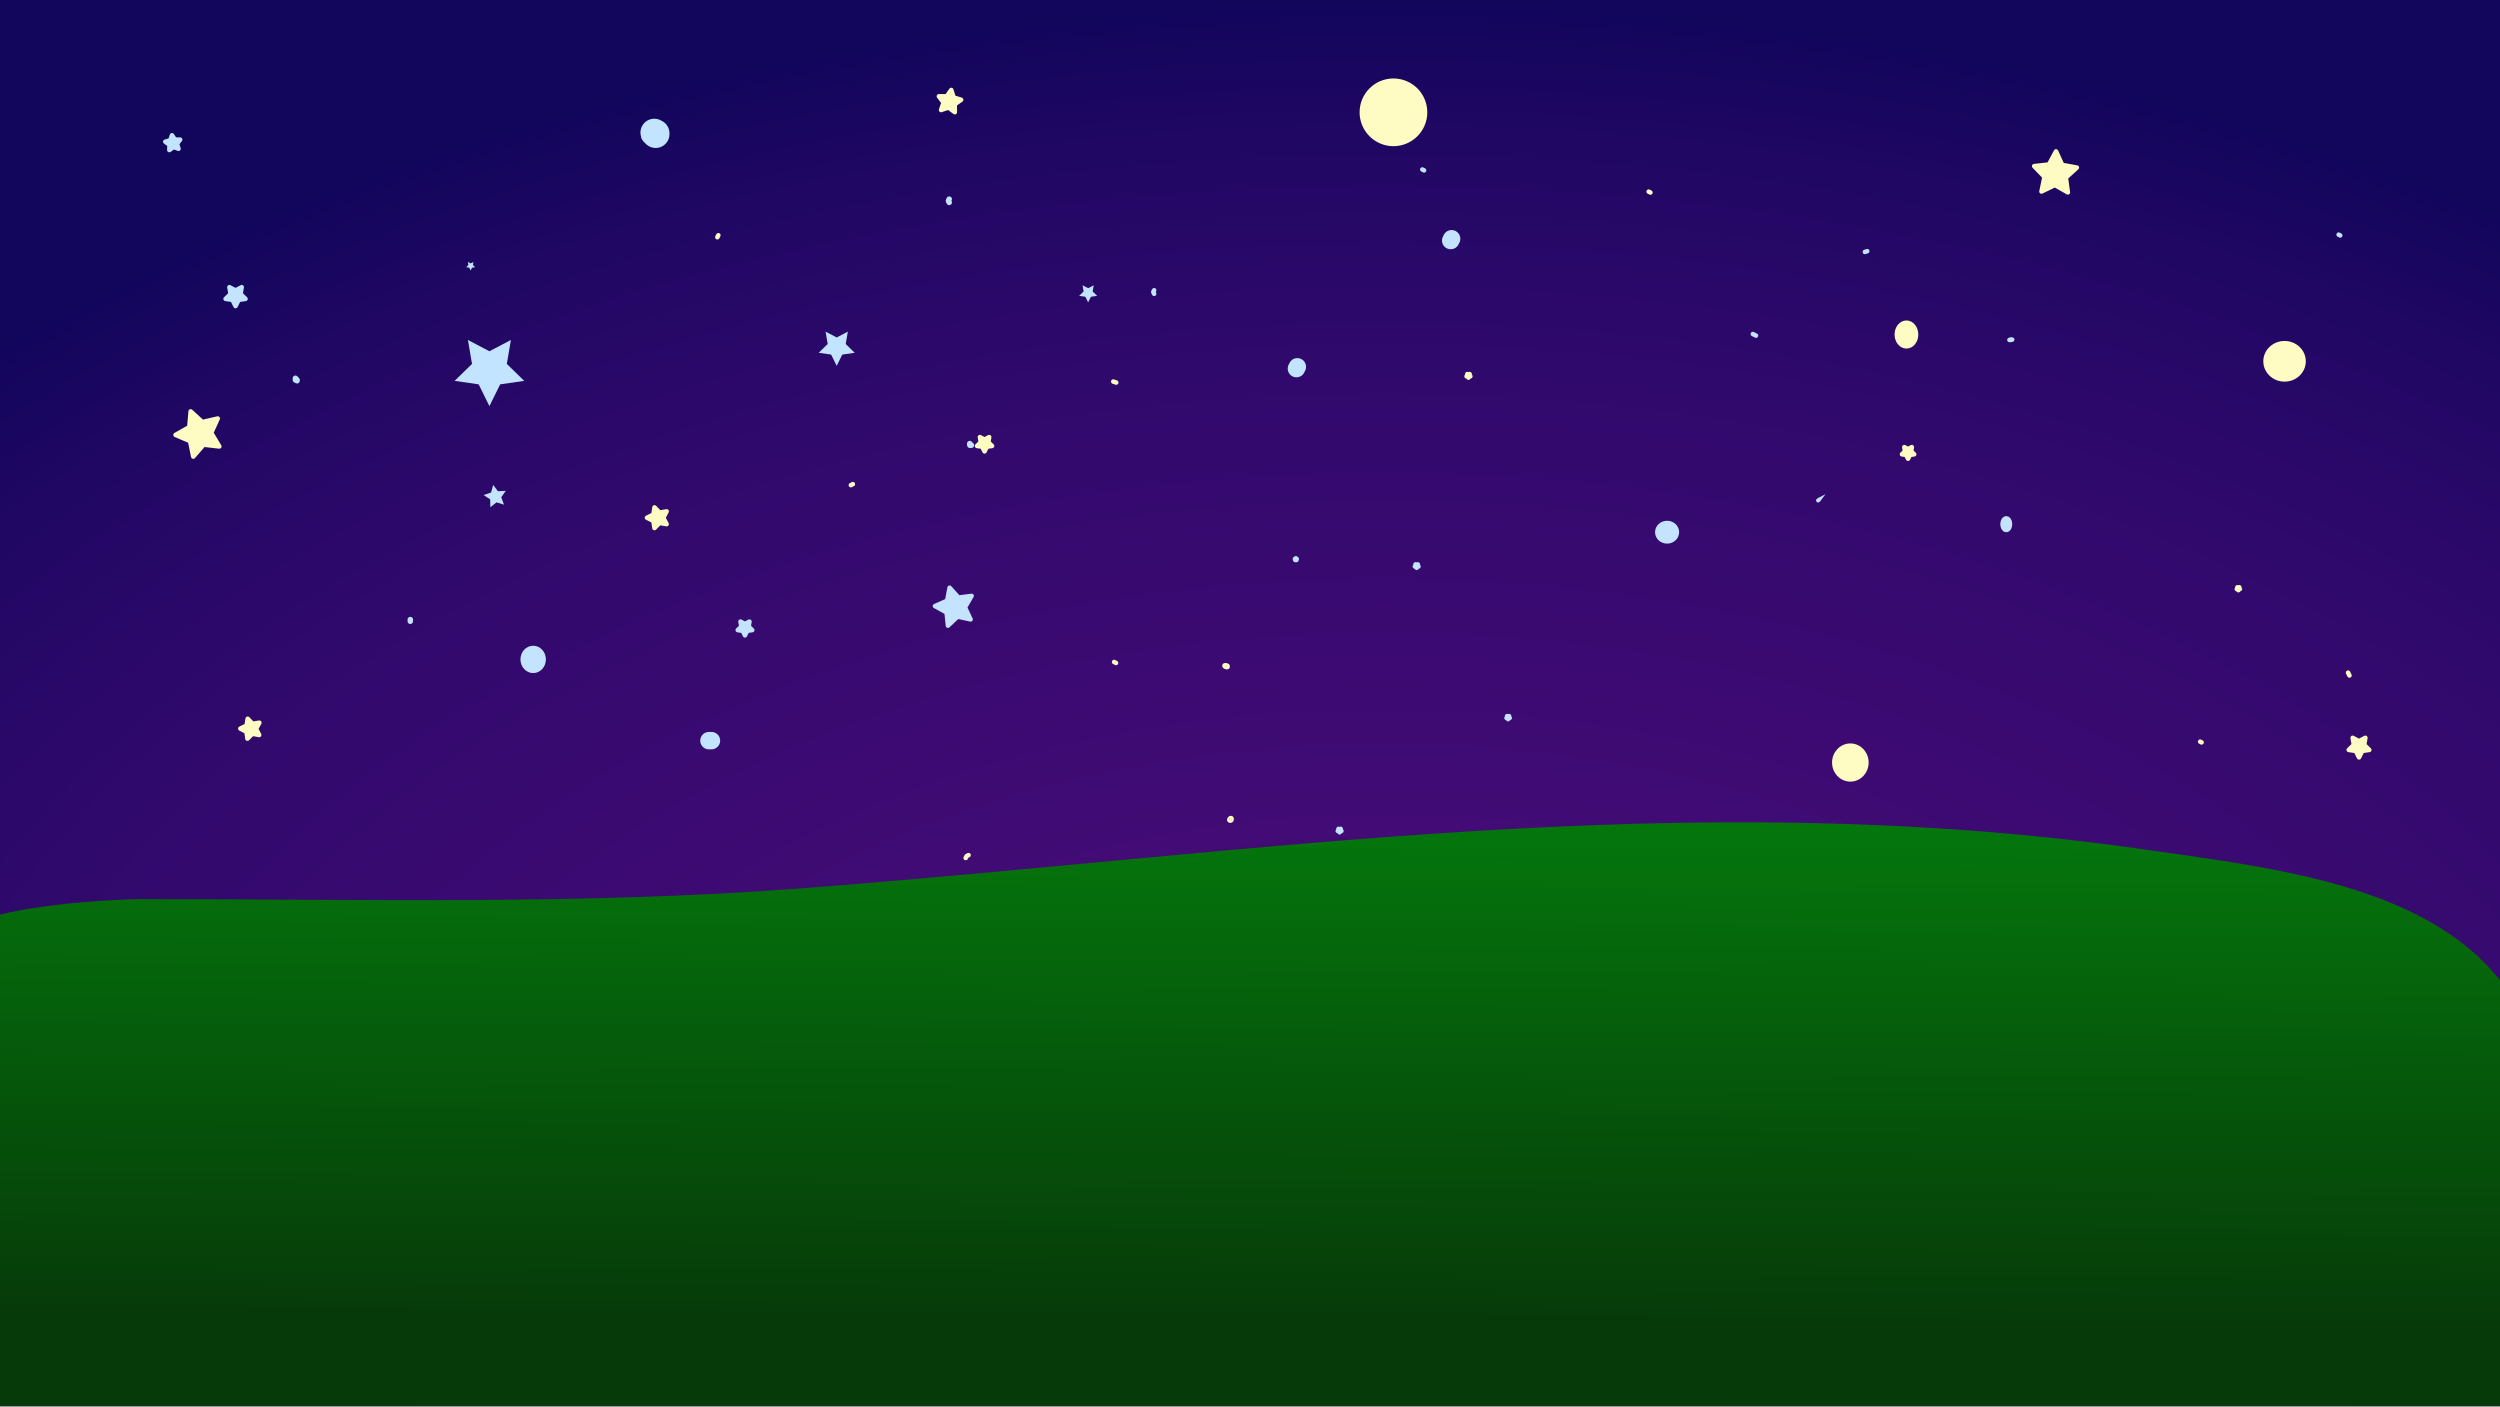
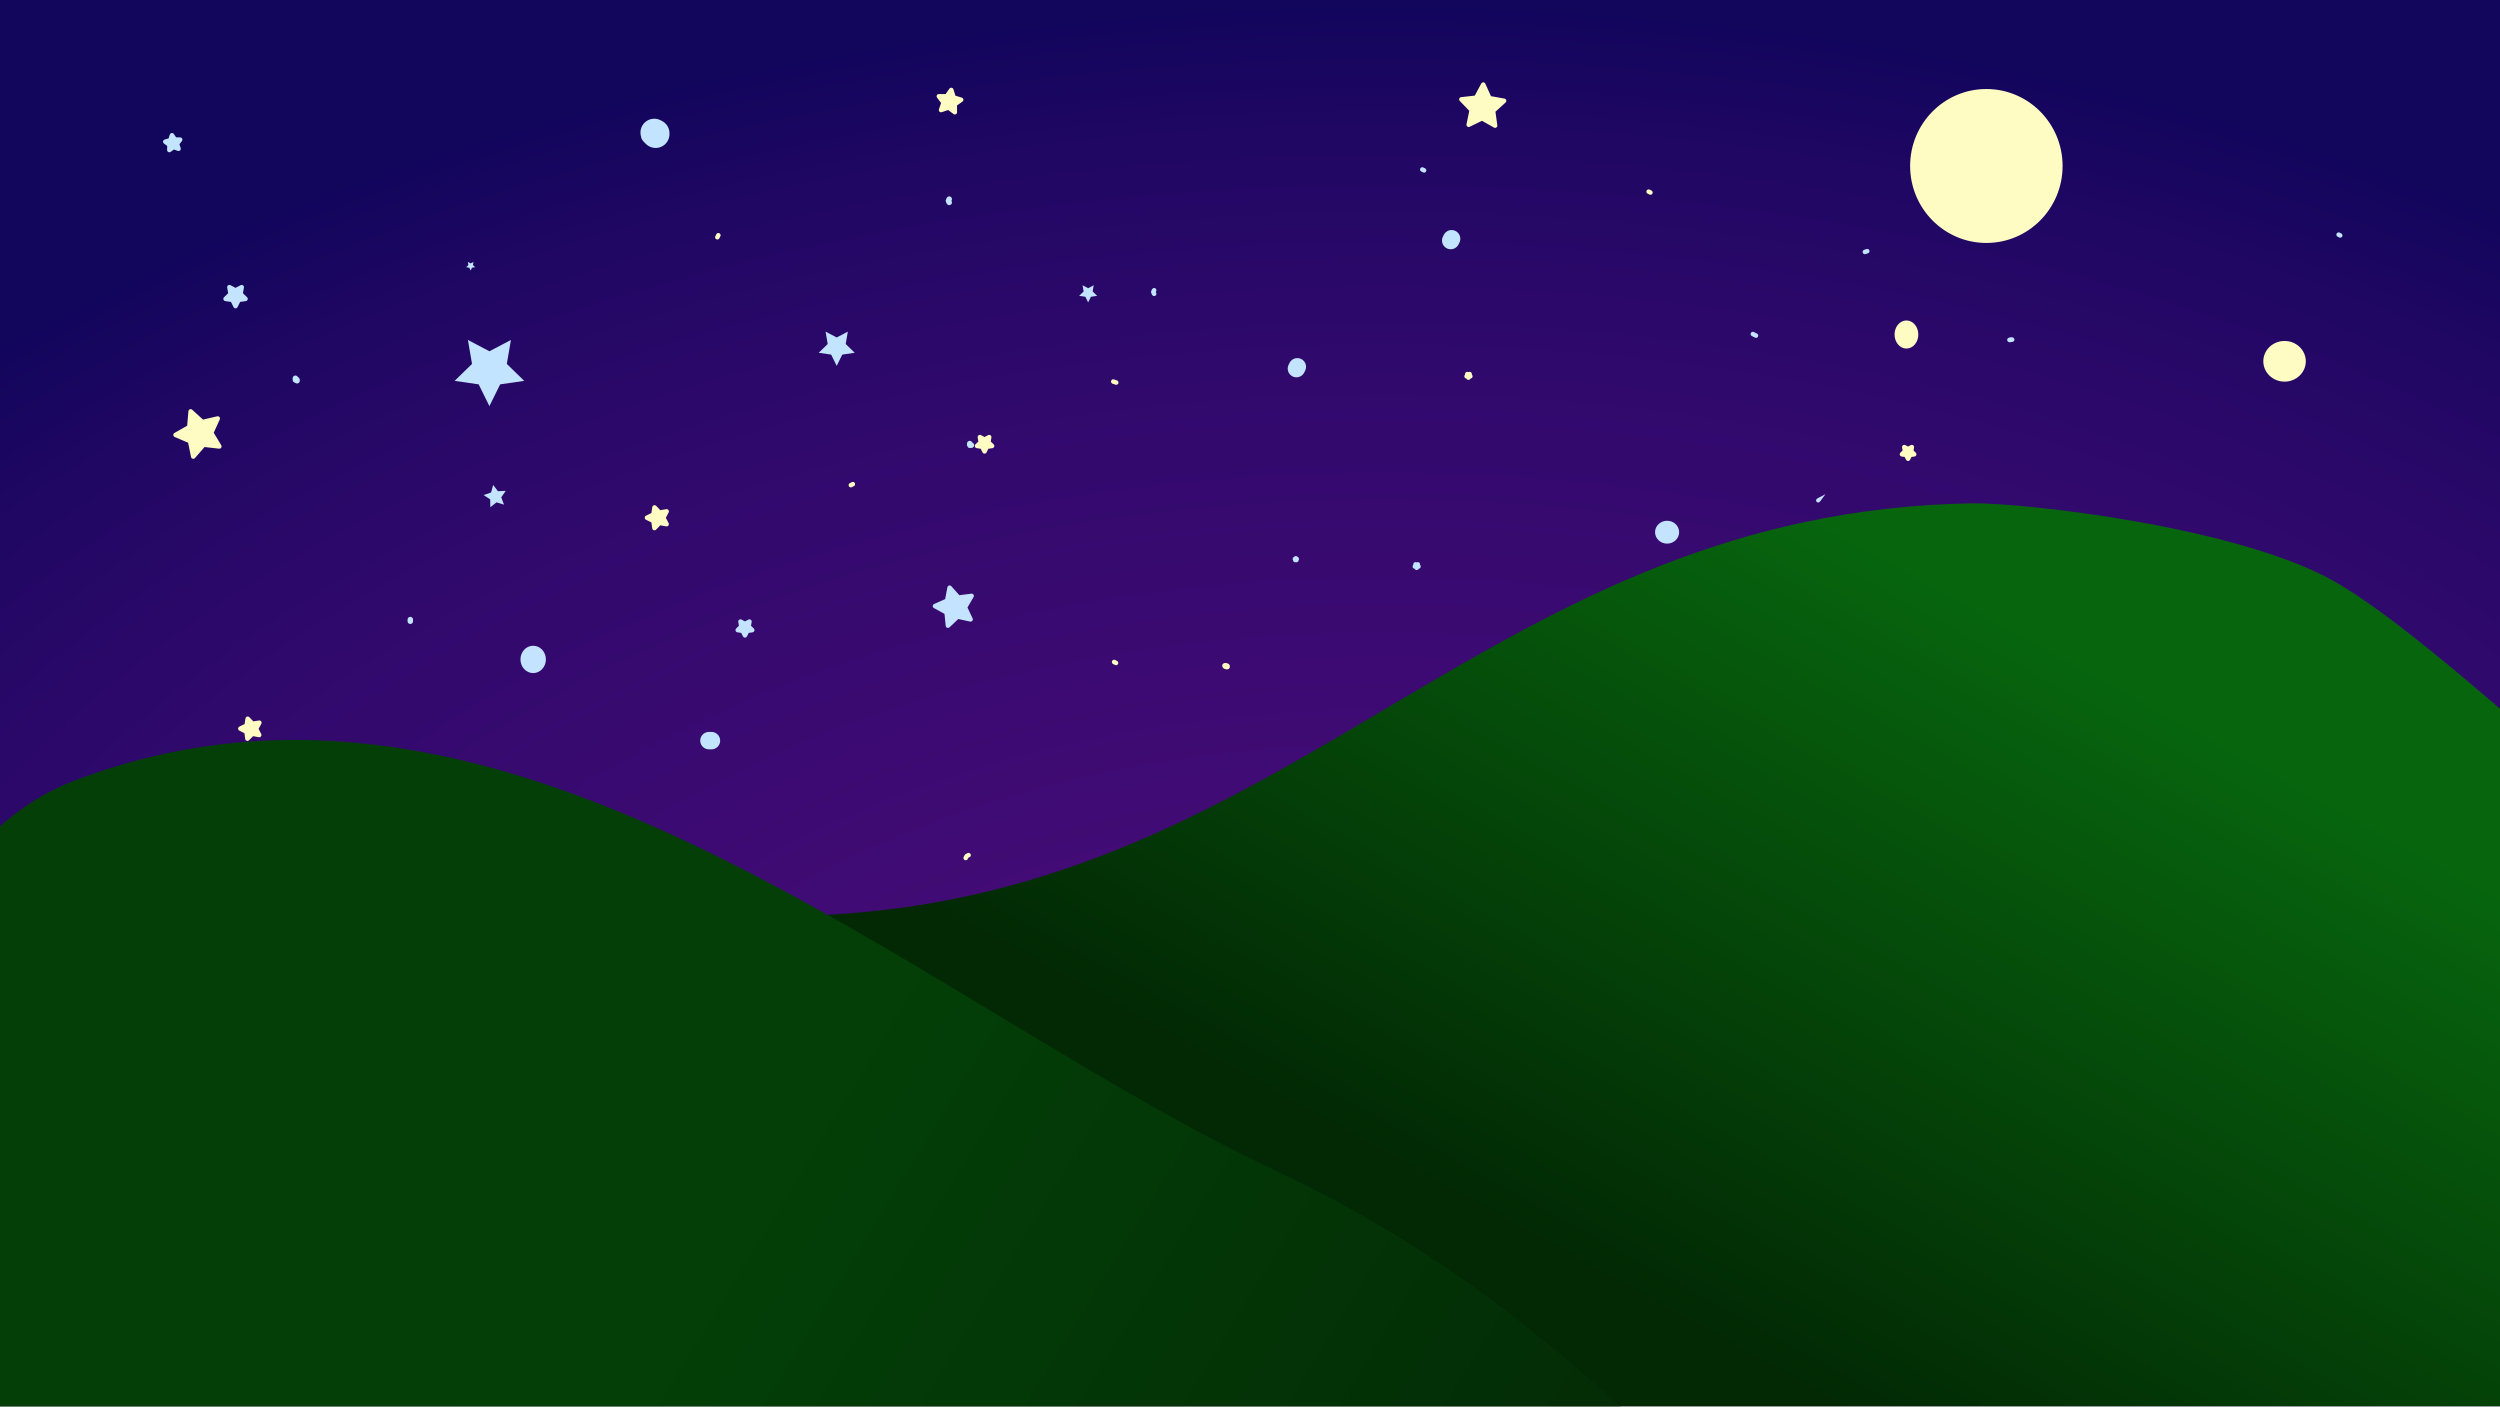
<svg xmlns="http://www.w3.org/2000/svg" xmlns:ns1="http://vectornator.io" height="100%" stroke-miterlimit="10" style="fill-rule:nonzero;clip-rule:evenodd;stroke-linecap:round;stroke-linejoin:round;" version="1.1" viewBox="0 0 3840 2160" width="100%" xml:space="preserve">
  <defs>
    <radialGradient cx="1224.06" cy="1885.94" gradientTransform="matrix(1.66505 0 0 1.05855 89.1293 13.8322)" gradientUnits="userSpaceOnUse" id="RadialGradient" r="1928.13">
      <stop offset="0" stop-color="#500c5a" />
      <stop offset="0.362" stop-color="#420b75" />
      <stop offset="0.698" stop-color="#31096d" />
      <stop offset="0.874" stop-color="#210764" />
      <stop offset="0.986" stop-color="#11055c" />
    </radialGradient>
-     <linearGradient gradientTransform="matrix(1.51369 0 0 1.68347 46.3285 -773.17)" gradientUnits="userSpaceOnUse" id="LinearGradient" x1="1285.33" x2="1282.1" y1="1104.96" y2="1661.27">
-       <stop offset="0" stop-color="#04840d" />
-       <stop offset="1" stop-color="#063b09" />
+     <linearGradient gradientTransform="matrix(1.51369 0 0 1.68347 46.3285 -773.17)" gradientUnits="userSpaceOnUse" id="LinearGradient" x1="1713.16" x2="1388.29" y1="880.843" y2="1535.43">
+       <stop offset="0" stop-color="#07650e" />
+       <stop offset="1" stop-color="#022804" />
+     </linearGradient>
+     <linearGradient gradientTransform="matrix(1 0 0 1 0 0)" gradientUnits="userSpaceOnUse" id="LinearGradient_2" x1="278.829" x2="3450.37" y1="761.118" y2="2706.52">
+       <stop offset="0.355" stop-color="#033f07" />
+       <stop offset="1" stop-color="#041c05" />
    </linearGradient>
  </defs>
  <clipPath id="ArtboardFrame">
    <rect height="2160" width="3840" x="0" y="0" />
  </clipPath>
  <g clip-path="url(#ArtboardFrame)" id="Layer-2" ns1:layerName="Layer 2">
    <path d="M-114.649-116.773C-227.132-108.827 184.753-159.735 237.166-166.237C510.452-200.138 756.255-214.528 1032.13-222.153C1828.68-244.171 2608.58-250.477 3396.74-164.086C3578.33-144.182 4090.59-140.444 4154.5 5.813C4347.16 446.764 4454.67 1806.51 3968.44 2141.39C3477.36 2479.61 2668.44 2488.47 2003.01 2550.01C1618.3 2585.58 235.076 2658.36-104.501 2442.48" fill="url(#RadialGradient)" fill-rule="evenodd" opacity="1" stroke="none" />
  </g>
  <g id="Layer-1" ns1:layerName="Layer 1">
    <path d="M1285.18 561.966L1276.64 544.653L1257.53 541.877L1271.36 528.401L1268.09 509.372L1285.18 518.356L1302.27 509.372L1299.01 528.401L1312.83 541.877L1293.73 544.653L1285.18 561.966Z" fill="#c3e4ff" fill-rule="evenodd" opacity="1" stroke="none" />
    <path d="M753.153 779.125L752.942 767.06L742.884 760.395L754.293 756.465L757.524 744.84L764.786 754.476L776.841 753.956L769.921 763.841L774.14 775.146L762.601 771.619L753.153 779.125Z" fill="#c3e4ff" fill-rule="evenodd" opacity="1" stroke="none" />
    <path d="M1671.38 464.468L1667.11 455.811L1657.55 454.423L1664.46 447.685L1662.83 438.171L1671.38 442.663L1679.92 438.171L1678.29 447.685L1685.2 454.423L1675.65 455.811L1671.38 464.468Z" fill="#c3e4ff" fill-rule="evenodd" opacity="1" stroke="none" />
    <path d="M722.918 415.468L720.782 411.14L716.006 410.446L719.462 407.077L718.646 402.32L722.918 404.566L727.19 402.32L726.375 407.077L729.831 410.446L725.054 411.14L722.918 415.468Z" fill="#c3e4ff" fill-rule="evenodd" opacity="1" stroke="none" />
    <path d="M751.748 623.833L735.232 590.368L698.302 585.002L725.025 558.953L718.716 522.172L751.748 539.537L784.78 522.172L778.471 558.953L805.195 585.002L768.264 590.368L751.748 623.833Z" fill="#c3e4ff" fill-rule="evenodd" opacity="1" stroke="none" />
    <path d="M630.224 951.695C630.224 952.541 630.224 953.387 630.224 954.233" fill="#c3e4ff" fill-rule="evenodd" opacity="1" stroke="#c3e4ff" stroke-linecap="round" stroke-linejoin="round" stroke-width="8.417" />
    <path d="M456.281 584.837L453.742 583.568L453.742 581.029L456.281 583.568L456.281 583.568" fill="#c3e4ff" fill-rule="evenodd" opacity="1" stroke="#c3e4ff" stroke-linecap="round" stroke-linejoin="round" stroke-width="8.417" />
    <path d="M1458 305.844C1456.31 309.229 1456.31 307.537 1458 310.922" fill="#c3e4ff" fill-rule="evenodd" opacity="1" stroke="#c3e4ff" stroke-linecap="round" stroke-linejoin="round" stroke-width="8.417" />
    <path d="M1489.53 681.308C1489.53 684.693 1488.69 683.846 1492.07 683.846" fill="#c3e4ff" fill-rule="evenodd" opacity="1" stroke="#c3e4ff" stroke-linecap="round" stroke-linejoin="round" stroke-width="8.417" />
    <path d="M1088.95 1137.62C1090.22 1137.62 1091.49 1137.62 1092.76 1137.62" fill="#c3e4ff" fill-rule="evenodd" opacity="1" stroke="#c3e4ff" stroke-linecap="round" stroke-linejoin="round" stroke-width="26.788" />
    <path d="M1992.69 563.426C1992.24 564.336 1991.78 565.245 1991.33 566.154" fill="#c3e4ff" fill-rule="evenodd" opacity="1" stroke="#c3e4ff" stroke-linecap="round" stroke-linejoin="round" stroke-width="26.788" />
    <path d="M2229.66 366.73C2229.21 367.639 2228.76 368.548 2228.3 369.457" fill="#c3e4ff" fill-rule="evenodd" opacity="1" stroke="#c3e4ff" stroke-linecap="round" stroke-linejoin="round" stroke-width="26.788" />
    <path d="M1007.09 204.673C1003.21 202.734 1003.64 202.59 1007.09 206.037" fill="#c3e4ff" fill-rule="evenodd" opacity="1" stroke="#c3e4ff" stroke-linecap="round" stroke-linejoin="round" stroke-width="42.46" />
    <path d="M2184.66 260.346C2185.57 260.801 2186.47 261.255 2187.38 261.71" fill="#c3e4ff" fill-rule="evenodd" opacity="1" stroke="#c3e4ff" stroke-linecap="round" stroke-linejoin="round" stroke-width="6.94" />
    <path d="M1772.76 445.836C1770.94 449.473 1770.94 447.654 1772.76 451.291" fill="#c3e4ff" fill-rule="evenodd" opacity="1" stroke="#c3e4ff" stroke-linecap="round" stroke-linejoin="round" stroke-width="6.94" />
    <path d="M260.107 230.469L260.364 222.423L253.882 217.65L261.613 215.408L264.15 207.769L268.671 214.429L276.72 214.48L271.783 220.838L274.222 228.509L266.65 225.779L260.107 230.469Z" fill="#c3e4ff" fill-rule="evenodd" opacity="1" stroke="#c3e4ff" stroke-linecap="round" stroke-linejoin="round" stroke-width="6.94" />
    <path d="M1005.26 811.093L1003.69 800.136L993.781 795.214L1003.72 790.339L1005.33 779.39L1013.04 787.334L1023.96 785.488L1018.78 795.273L1023.91 805.082L1013 803.185L1005.26 811.093Z" fill="#fffcc3" fill-rule="evenodd" opacity="1" stroke="#fffcc3" stroke-linecap="round" stroke-linejoin="round" stroke-width="6.94" />
    <path d="M1512.27 693.343L1508.71 686.125L1500.74 684.967L1506.51 679.348L1505.15 671.414L1512.27 675.16L1519.4 671.414L1518.04 679.348L1523.8 684.967L1515.83 686.125L1512.27 693.343Z" fill="#fffcc3" fill-rule="evenodd" opacity="1" stroke="#fffcc3" stroke-linecap="round" stroke-linejoin="round" stroke-width="6.94" />
    <path d="M1445.49 169.009L1449.35 157.568L1442.12 147.903L1454.19 148.037L1461.14 138.167L1464.75 149.691L1476.28 153.256L1466.44 160.245L1466.61 172.318L1456.92 165.113L1445.49 169.009Z" fill="#fffcc3" fill-rule="evenodd" opacity="1" stroke="#fffcc3" stroke-linecap="round" stroke-linejoin="round" stroke-width="6.94" />
    <path d="M2255.55 580.095L2254.66 578.29L2252.67 578.001L2254.11 576.596L2253.77 574.613L2255.55 575.549L2257.33 574.613L2256.99 576.596L2258.43 578.001L2256.44 578.29L2255.55 580.095Z" fill="#fffcc3" fill-rule="evenodd" opacity="1" stroke="#fffcc3" stroke-linecap="round" stroke-linejoin="round" stroke-width="6.94" />
    <path d="M1306.94 745.172C1307.95 744.667 1308.96 744.162 1309.97 743.657" fill="#fffcc3" fill-rule="evenodd" opacity="1" stroke="#fffcc3" stroke-linecap="round" stroke-linejoin="round" stroke-width="6.94" />
    <path d="M1714.53 587.588C1713.02 587.083 1711.5 586.578 1709.99 586.073" fill="#fffcc3" fill-rule="evenodd" opacity="1" stroke="#fffcc3" stroke-linecap="round" stroke-linejoin="round" stroke-width="6.94" />
    <path d="M1103.37 361.346C1102.86 362.356 1102.36 363.366 1101.85 364.376" fill="#fffcc3" fill-rule="evenodd" opacity="1" stroke="#fffcc3" stroke-linecap="round" stroke-linejoin="round" stroke-width="6.94" />
-     <path d="M2091.81 172.521C2091.81 145.725 2113.54 124.003 2140.33 124.003C2167.13 124.003 2188.85 145.725 2188.85 172.521C2188.85 199.318 2167.13 221.04 2140.33 221.04C2113.54 221.04 2091.81 199.318 2091.81 172.521Z" fill="#fffcc3" fill-rule="evenodd" opacity="1" stroke="#fffcc3" stroke-linecap="round" stroke-linejoin="round" stroke-width="6.94" />
+     <path d="M2937.42 254.948C2937.42 191.572 2988.29 140.195 3051.04 140.195C3113.8 140.195 3164.67 191.572 3164.67 254.948C3164.67 318.324 3113.8 369.701 3051.04 369.701C2988.29 369.701 2937.42 318.324 2937.42 254.948Z" fill="#fffcc3" fill-rule="evenodd" opacity="1" stroke="#fffcc3" stroke-linecap="round" stroke-linejoin="round" stroke-width="6.94" />
    <path d="M1627.99 1836.64C1628.48 1838.1 1628.96 1839.56 1629.45 1841.02" fill="#fffcc3" fill-rule="evenodd" opacity="1" stroke="#fffcc3" stroke-linecap="round" stroke-linejoin="round" stroke-width="6.94" />
    <path d="M1891.03 1260.15C1890.32 1260.86 1888.11 1260.42 1888.11 1259.41C1888.11 1258.04 1889.69 1256.16 1891.03 1256.49C1892.21 1256.79 1891.89 1259.28 1891.03 1260.15Z" fill="#fffcc3" fill-rule="evenodd" opacity="1" stroke="#fffcc3" stroke-linecap="round" stroke-linejoin="round" stroke-width="6.94" />
    <path d="M1483.32 1317.87C1485.27 1313.97 1483.8 1315.43 1487.7 1313.48" fill="#fffcc3" fill-rule="evenodd" opacity="1" stroke="#fffcc3" stroke-linecap="round" stroke-linejoin="round" stroke-width="6.94" />
    <path d="M1885.15 1024.75C1883.52 1024.75 1880.77 1024.19 1880.77 1022.56C1880.77 1021.1 1883.84 1021.91 1885.15 1022.56C1885.8 1022.89 1885.88 1024.75 1885.15 1024.75Z" fill="#fffcc3" fill-rule="evenodd" opacity="1" stroke="#fffcc3" stroke-linecap="round" stroke-linejoin="round" stroke-width="6.94" />
    <path d="M1714.21 1018.3C1713.23 1017.81 1712.26 1017.32 1711.29 1016.83" fill="#fffcc3" fill-rule="evenodd" opacity="1" stroke="#fffcc3" stroke-linecap="round" stroke-linejoin="round" stroke-width="6.94" />
    <path d="M380.06 1134.56L378.669 1123.97L369.161 1119.12L378.797 1114.53L380.475 1103.98L387.821 1111.73L398.366 1110.07L393.271 1119.45L398.11 1128.96L387.614 1127.01L380.06 1134.56Z" fill="#fffcc3" fill-rule="evenodd" opacity="1" stroke="#fffcc3" stroke-linecap="round" stroke-linejoin="round" stroke-width="6.94" />
    <path d="M296.841 701.287L291.991 677.516L269.66 668.035L290.769 656.077L292.885 631.909L310.781 648.29L334.42 642.834L324.371 664.916L336.865 685.712L312.759 682.979L296.841 701.287Z" fill="#fffcc3" fill-rule="evenodd" opacity="1" stroke="#fffcc3" stroke-linecap="round" stroke-linejoin="round" stroke-width="6.94" />
    <path d="M361.813 470.169L357.089 460.597L346.525 459.062L354.169 451.611L352.365 441.09L361.813 446.057L371.261 441.09L369.457 451.611L377.101 459.062L366.537 460.597L361.813 470.169Z" fill="#c3e3ff" fill-rule="evenodd" opacity="1" stroke="#c3e3ff" stroke-linecap="round" stroke-linejoin="round" stroke-width="6.94" />
    <path d="M1456.05 961.003L1454.01 940.727L1436.15 930.913L1454.8 922.706L1458.62 902.688L1472.19 917.892L1492.41 915.334L1482.14 932.937L1490.82 951.375L1470.9 947.05L1456.05 961.003Z" fill="#c3e3ff" fill-rule="evenodd" opacity="1" stroke="#c3e3ff" stroke-linecap="round" stroke-linejoin="round" stroke-width="6.94" />
    <path d="M1144.29 975.916L1140.85 968.955L1133.17 967.838L1138.73 962.419L1137.42 954.768L1144.29 958.38L1151.16 954.768L1149.85 962.419L1155.41 967.838L1147.72 968.955L1144.29 975.916Z" fill="#c3e3ff" fill-rule="evenodd" opacity="1" stroke="#c3e3ff" stroke-linecap="round" stroke-linejoin="round" stroke-width="6.94" />
    <path d="M1990.4 857.549L1990.83 858.419L1991.79 858.558L1991.09 859.236L1991.26 860.192L1990.4 859.741L1989.54 860.192L1989.7 859.236L1989.01 858.558L1989.97 858.419L1990.4 857.549Z" fill="#c3e3ff" fill-rule="evenodd" opacity="1" stroke="#c3e3ff" stroke-linecap="round" stroke-linejoin="round" stroke-width="6.94" />
    <path d="M2175.99 872.162L2175.13 870.422L2173.21 870.142L2174.6 868.788L2174.27 866.875L2175.99 867.778L2177.71 866.875L2177.38 868.788L2178.77 870.142L2176.85 870.422L2175.99 872.162Z" fill="#c3e3ff" fill-rule="evenodd" opacity="1" stroke="#c3e3ff" stroke-linecap="round" stroke-linejoin="round" stroke-width="6.94" />
    <path d="M2057.62 1278.41L2056.76 1276.67L2054.84 1276.39L2056.23 1275.04L2055.9 1273.12L2057.62 1274.03L2059.34 1273.12L2059.01 1275.04L2060.4 1276.39L2058.48 1276.67L2057.62 1278.41Z" fill="#c3e3ff" fill-rule="evenodd" opacity="1" stroke="#c3e3ff" stroke-linecap="round" stroke-linejoin="round" stroke-width="6.94" />
    <path d="M802.884 1012.87C802.884 1003.18 810.081 995.329 818.959 995.329C827.837 995.329 835.034 1003.18 835.034 1012.87C835.034 1022.55 827.837 1030.4 818.959 1030.4C810.081 1030.4 802.884 1022.55 802.884 1012.87Z" fill="#c3e3ff" fill-rule="evenodd" opacity="1" stroke="#c3e3ff" stroke-linecap="round" stroke-linejoin="round" stroke-width="6.94" />
  </g>
  <g clip-path="url(#ArtboardFrame)" id="Layer-3" ns1:layerName="Layer 3">
-     <path d="M-69.188 1454.54C-87.542 1393.3 173.333 1381.03 217.213 1381.03C554.499 1381.03 891.343 1390.24 1228.18 1364.7C1929.12 1311.54 2588.79 1203.57 3294.18 1304.8C3580.1 1345.83 3930.82 1380.39 3918.39 1781.23C3913.36 1943.46 4122.05 1997.51 3895.34 2273.37C3668.63 2549.24 3099.36 2550.44 2811.95 2581.63C2133.91 2655.2 1433.37 2585.22 763.087 2453.67C468.803 2395.91-114.223 2147.94-414.337 2314.83" fill="url(#LinearGradient)" fill-rule="evenodd" opacity="1" stroke="none" />
+     <path d="M-69.188 1454.54C-87.542 1393.3 173.333 1381.03 217.213 1381.03C554.499 1381.03 966.379 1428.55 1303.22 1403C2004.15 1349.85 2298.43 786.038 3027.75 773.122C3107.16 771.716 3437.75 808.787 3586.28 893.391C3747.32 985.121 4097.68 1328.65 4153.15 1358.16C4273.6 1422.22 3924.56 1582.26 3918.39 1781.23C3913.36 1943.46 4122.05 1997.51 3895.34 2273.37C3668.63 2549.24 3099.36 2550.44 2811.95 2581.63C2133.91 2655.2 1433.37 2585.22 763.087 2453.67C468.803 2395.91-114.223 2147.94-414.337 2314.83" fill="url(#LinearGradient)" fill-rule="evenodd" opacity="1" stroke="none" />
    <path d="M3479.91 554.953C3479.91 539.614 3492.97 527.179 3509.08 527.179C3525.18 527.179 3538.24 539.614 3538.24 554.953C3538.24 570.292 3525.18 582.727 3509.08 582.727C3492.97 582.727 3479.91 570.292 3479.91 554.953Z" fill="#fffcc3" fill-rule="evenodd" opacity="1" stroke="#fffcc3" stroke-linecap="round" stroke-linejoin="round" stroke-width="6.94" />
-     <path d="M2817.52 1171.25C2817.52 1156.97 2828.54 1145.39 2842.14 1145.39C2855.74 1145.39 2866.77 1156.97 2866.77 1171.25C2866.77 1185.53 2855.74 1197.11 2842.14 1197.11C2828.54 1197.11 2817.52 1185.53 2817.52 1171.25Z" fill="#fffcc3" fill-rule="evenodd" opacity="1" stroke="#fffcc3" stroke-linecap="round" stroke-linejoin="round" stroke-width="6.94" />
-     <path d="M3135.73 294.149L3140.35 271.726L3124.5 255.206L3147.25 252.673L3158.06 232.493L3167.5 253.35L3190.04 257.397L3173.12 272.821L3176.23 295.502L3156.34 284.178L3135.73 294.149Z" fill="#fffcc3" fill-rule="evenodd" opacity="1" stroke="#fffcc3" stroke-linecap="round" stroke-linejoin="round" stroke-width="6.94" />
-     <path d="M3438.09 906.525L3437.36 905.058L3435.74 904.823L3436.91 903.682L3436.64 902.07L3438.09 902.831L3439.53 902.07L3439.26 903.682L3440.43 904.823L3438.81 905.058L3438.09 906.525Z" fill="#fffcc3" fill-rule="evenodd" opacity="1" stroke="#fffcc3" stroke-linecap="round" stroke-linejoin="round" stroke-width="6.94" />
+     <path d="M2255.94 191.597L2260.56 169.174L2244.71 152.655L2267.46 150.121L2278.28 129.941L2287.72 150.798L2310.25 154.845L2293.33 170.269L2296.45 192.951L2276.55 181.626L2255.94 191.597Z" fill="#fffcc3" fill-rule="evenodd" opacity="1" stroke="#fffcc3" stroke-linecap="round" stroke-linejoin="round" stroke-width="6.94" />
    <path d="M2930.79 704.593L2927.9 698.728L2921.43 697.787L2926.11 693.221L2925 686.774L2930.79 689.818L2936.58 686.774L2935.48 693.221L2940.16 697.787L2933.69 698.728L2930.79 704.593Z" fill="#fffcc3" fill-rule="evenodd" opacity="1" stroke="#fffcc3" stroke-linecap="round" stroke-linejoin="round" stroke-width="6.94" />
-     <path d="M3623.45 1163.34L3618.57 1153.45L3607.65 1151.86L3615.55 1144.16L3613.69 1133.29L3623.45 1138.43L3633.21 1133.29L3631.35 1144.16L3639.24 1151.86L3628.33 1153.45L3623.45 1163.34Z" fill="#fffcc3" fill-rule="evenodd" opacity="1" stroke="#fffcc3" stroke-linecap="round" stroke-linejoin="round" stroke-width="6.94" />
-     <path d="M2316.46 1104.57L2315.71 1103.05L2314.03 1102.8L2315.24 1101.62L2314.96 1099.95L2316.46 1100.74L2317.96 1099.95L2317.67 1101.62L2318.89 1102.8L2317.21 1103.05L2316.46 1104.57Z" fill="#c3e3ff" fill-rule="evenodd" opacity="1" stroke="#c3e3ff" stroke-linecap="round" stroke-linejoin="round" stroke-width="6.94" />
-     <path d="M3075.95 805.13C3075.95 800.213 3078.49 796.227 3081.62 796.227C3084.75 796.227 3087.29 800.213 3087.29 805.13C3087.29 810.048 3084.75 814.034 3081.62 814.034C3078.49 814.034 3075.95 810.048 3075.95 805.13Z" fill="#c3e3ff" fill-rule="evenodd" opacity="1" stroke="#c3e3ff" stroke-linecap="round" stroke-linejoin="round" stroke-width="6.94" />
    <g opacity="1">
      <path d="M2792.65 768.706C2796.43 765.468 2800.21 762.23 2803.98 758.993" fill="#c3e3ff" fill-rule="evenodd" stroke="none" />
      <path d="M2803.97 759C2801.73 760.222 2799.53 761.453 2797.25 762.594C2795.72 763.359 2794.13 764.003 2792.66 764.875C2792.12 765.192 2791.1 765.948 2790.59 766.312C2789.93 766.88 2789.56 767.663 2789.5 768.469C2789.44 769.275 2789.68 770.088 2790.25 770.75C2791.38 772.074 2793.39 772.229 2794.72 771.094C2795.16 770.651 2796.04 769.763 2796.44 769.281C2797.52 767.957 2798.42 766.488 2799.41 765.094C2800.88 763.016 2802.42 761.022 2803.97 759Z" fill="#c3e3ff" stroke="none" />
    </g>
    <path d="M3594.56 361.633C3593.76 361.23 3592.95 360.828 3592.15 360.426" fill="none" fill-rule="evenodd" opacity="1" stroke="#c3e3ff" stroke-linecap="round" stroke-linejoin="round" stroke-width="6.94" />
    <path d="M2864.47 386.975C2865.68 386.572 2866.88 386.17 2868.09 385.768" fill="none" fill-rule="evenodd" opacity="1" stroke="#c3e3ff" stroke-linecap="round" stroke-linejoin="round" stroke-width="6.94" />
    <path d="M3091.34 521.529C3089.72 521.498 3087.96 521.407 3086.51 522.133C3085.62 522.58 3091.84 521.539 3091.34 521.529Z" fill="none" fill-rule="evenodd" opacity="1" stroke="#c3e3ff" stroke-linecap="round" stroke-linejoin="round" stroke-width="6.94" />
    <path d="M2545.62 817.442C2545.62 809.654 2552.36 803.34 2560.66 803.34C2568.97 803.34 2575.71 809.654 2575.71 817.442C2575.71 825.23 2568.97 831.544 2560.66 831.544C2552.36 831.544 2545.62 825.23 2545.62 817.442Z" fill="#c3e3ff" fill-rule="evenodd" opacity="1" stroke="#c3e3ff" stroke-linecap="round" stroke-linejoin="round" stroke-width="6.94" />
    <path d="M2697.2 515.482C2695.6 514.682 2694 513.881 2692.4 513.08" fill="#c3e3ff" fill-rule="evenodd" opacity="1" stroke="#c3e3ff" stroke-linecap="round" stroke-linejoin="round" stroke-width="6.94" />
    <path d="M2535.03 295.7C2534.13 295.252 2533.24 294.805 2532.34 294.358" fill="#fffcc3" fill-rule="evenodd" opacity="1" stroke="#fffcc3" stroke-linecap="round" stroke-linejoin="round" stroke-width="6.94" />
    <path d="M2913.53 513.808C2913.53 503.801 2920.14 495.688 2928.29 495.688C2936.45 495.688 2943.06 503.801 2943.06 513.808C2943.06 523.815 2936.45 531.928 2928.29 531.928C2920.14 531.928 2913.53 523.815 2913.53 513.808Z" fill="#fffcc3" fill-rule="evenodd" opacity="1" stroke="#fffcc3" stroke-linecap="round" stroke-linejoin="round" stroke-width="6.94" />
-     <path d="M3379.45 1139.22C3380.17 1139.58 3380.9 1139.94 3381.62 1140.3" fill="#fffcc3" fill-rule="evenodd" opacity="1" stroke="#fffcc3" stroke-linecap="round" stroke-linejoin="round" stroke-width="6.94" />
-     <path d="M3606.61 1033.21C3607.33 1034.66 3608.05 1036.1 3608.78 1037.54" fill="#fffcc3" fill-rule="evenodd" opacity="1" stroke="#fffcc3" stroke-linecap="round" stroke-linejoin="round" stroke-width="6.94" />
  </g>
+   <g clip-path="url(#ArtboardFrame)" id="Layer-4" ns1:layerName="Layer 4">
+     <path d="M2680.14 2264.77C2676.2 2256.9 2590.83 2253.24 2569.7 2233.62C2371.08 2049.19 2204.57 1913.54 1958.04 1797.53C1406.64 1538.04 783.064 941.841 111.757 1200.04C-190.087 1316.13-327.729 1886-72.305 2123.18C150.556 2330.12 593.529 2359.21 876.324 2457.32C1131.19 2545.75 1375.36 2740.5 1655.05 2740.5" fill="url(#LinearGradient_2)" fill-rule="evenodd" opacity="1" stroke="none" />
+   </g>
+   <g id="Layer-5" ns1:layerName="Layer 5" />
</svg>
